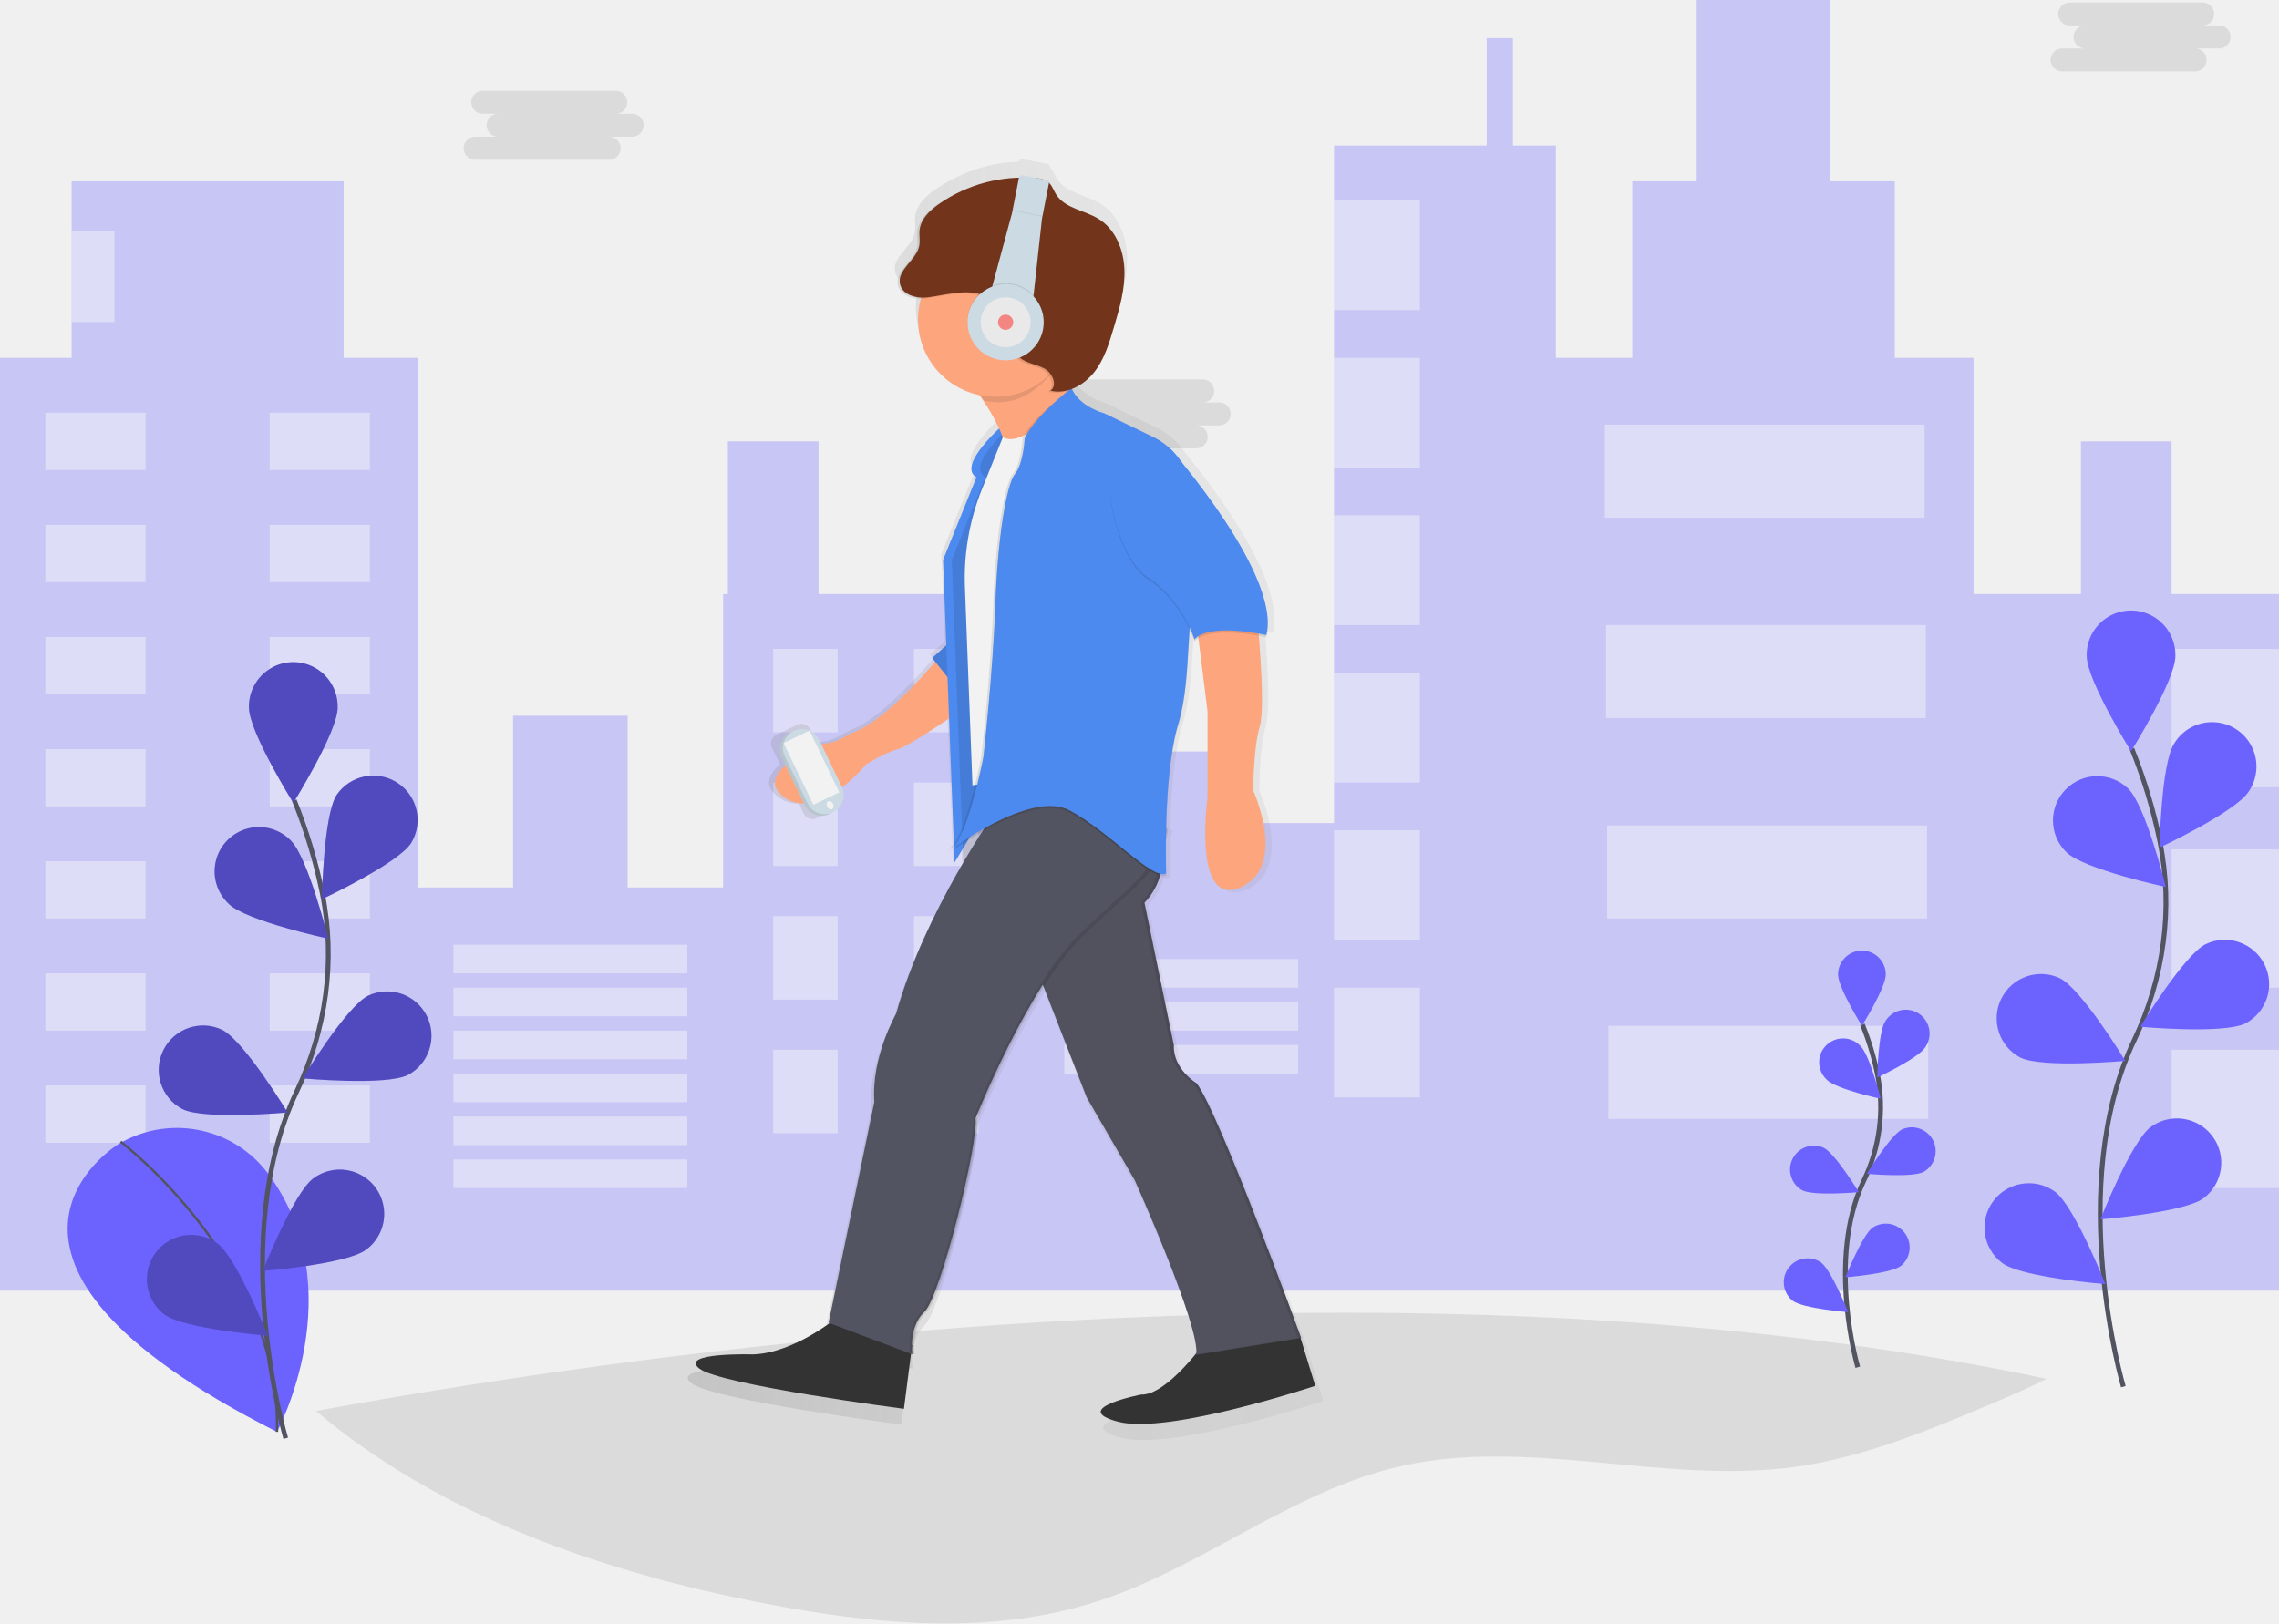
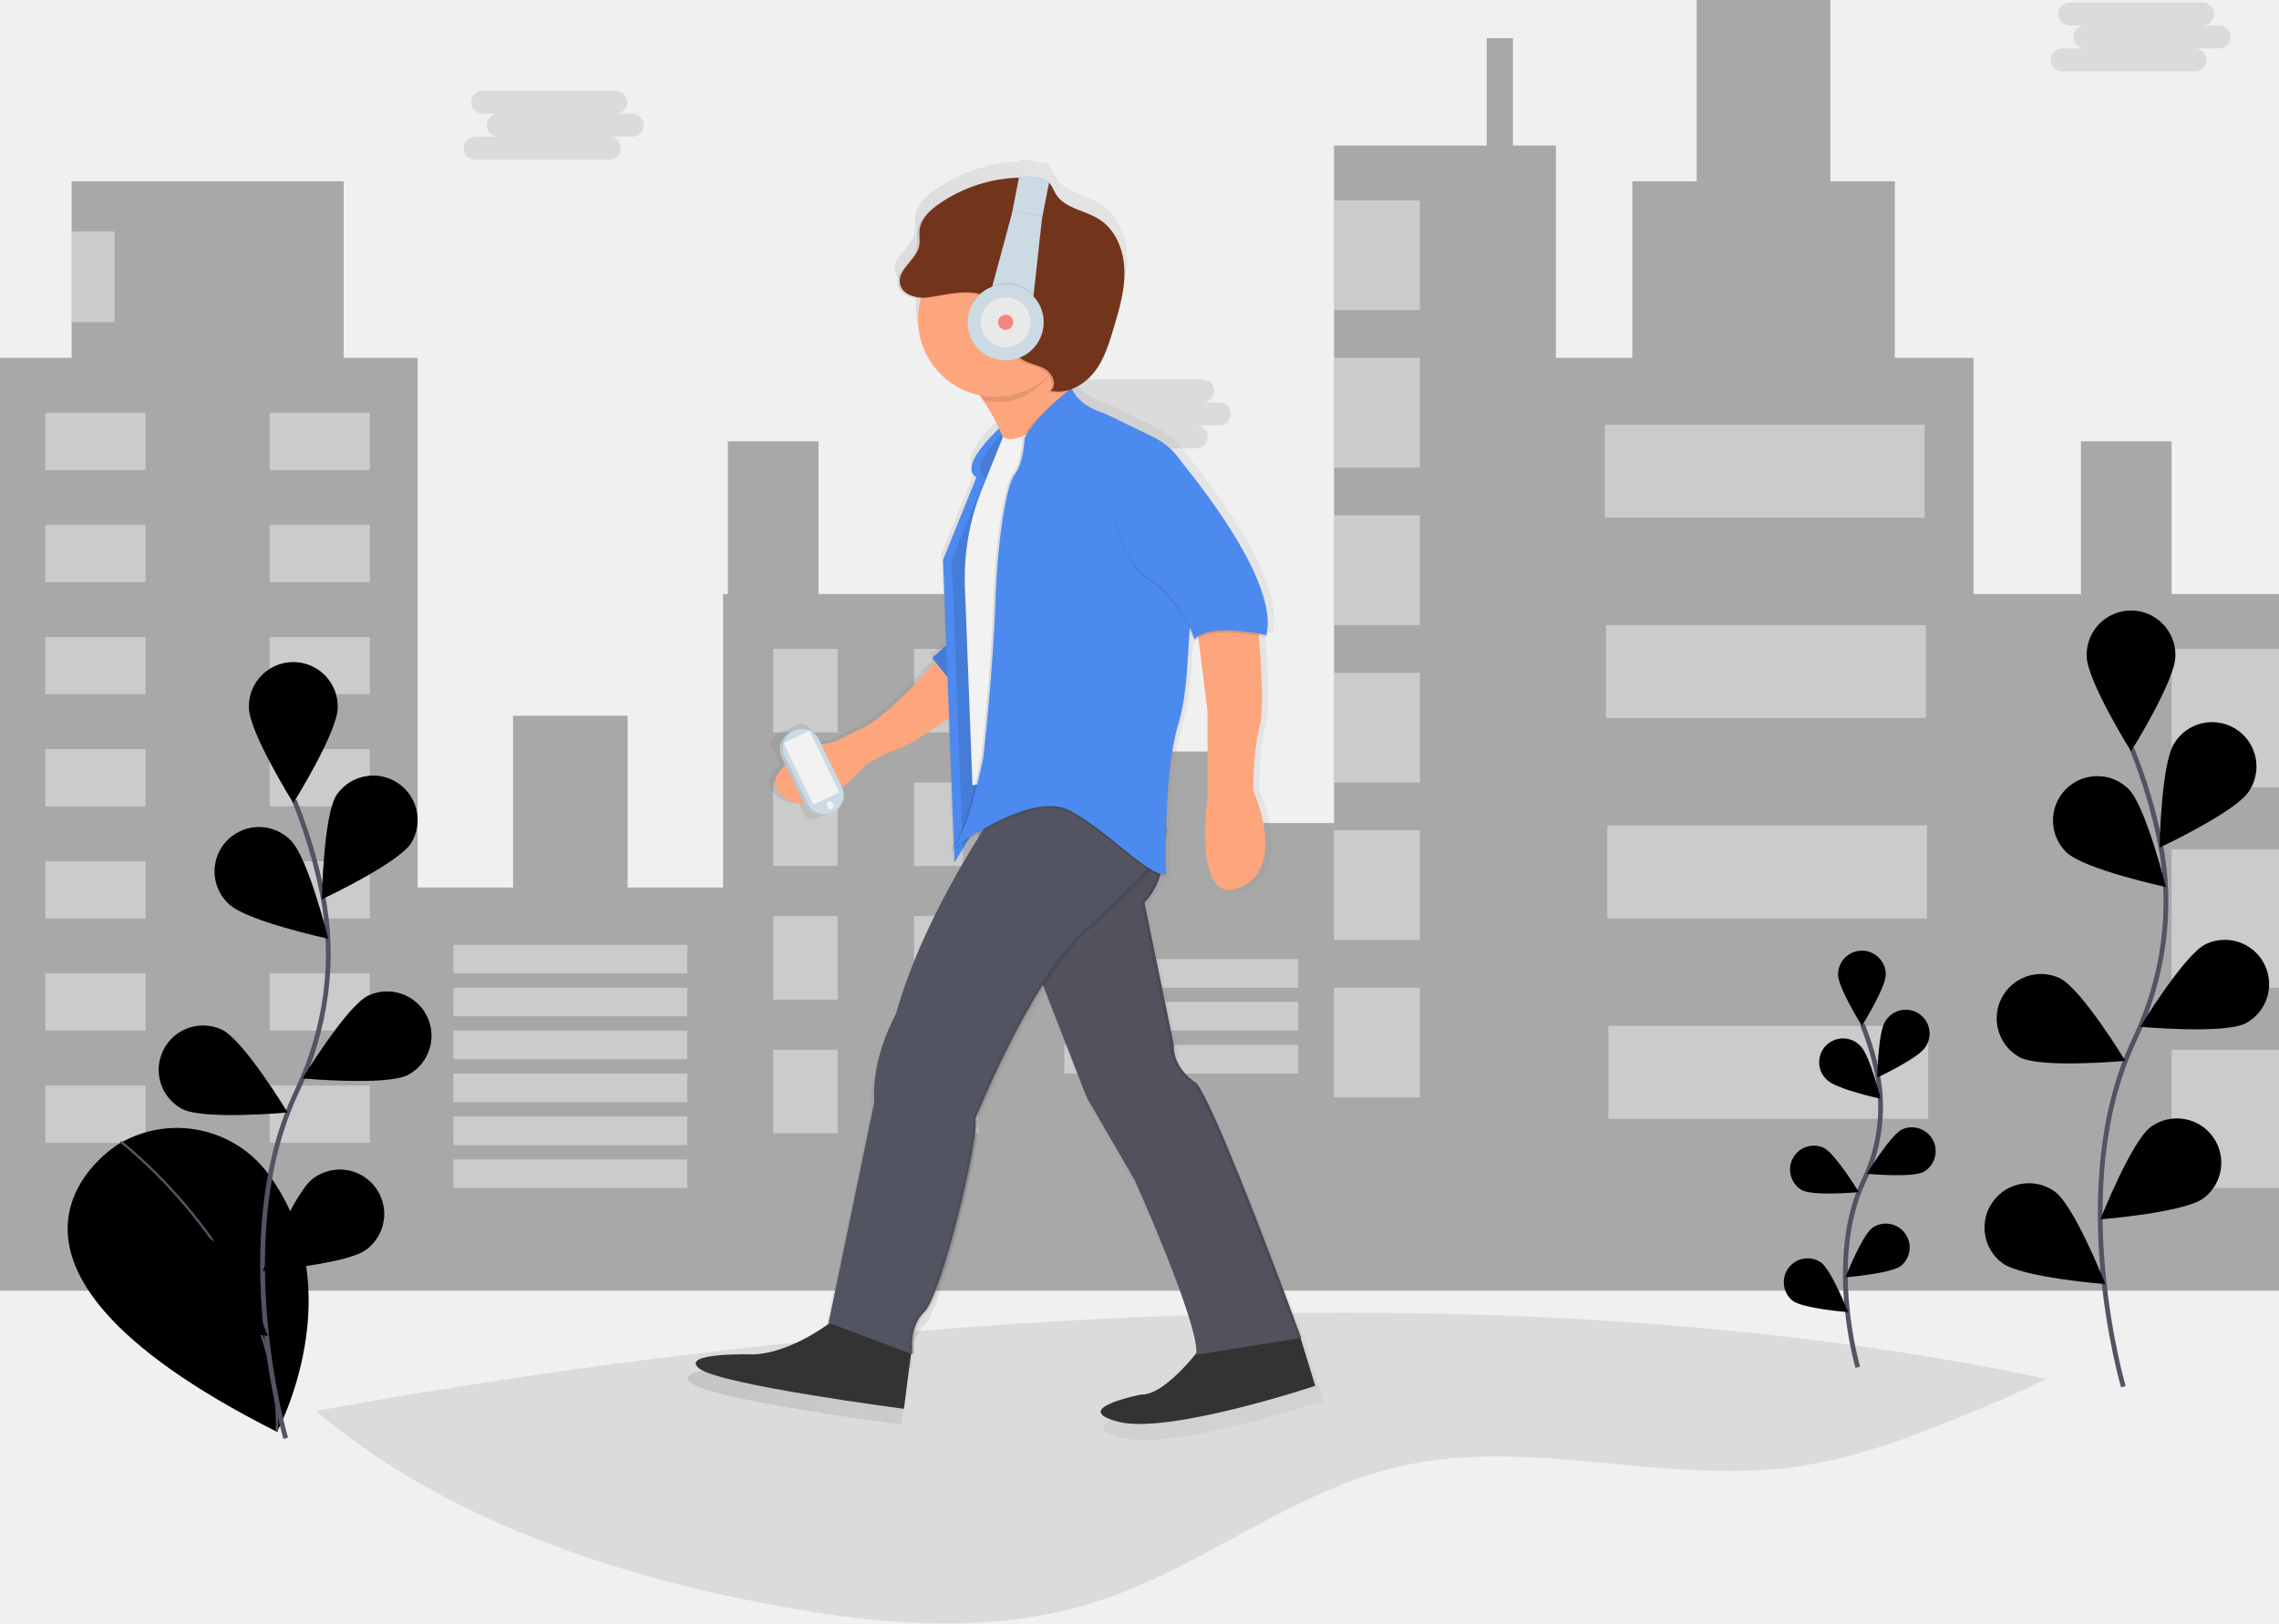
<svg xmlns="http://www.w3.org/2000/svg" xmlns:xlink="http://www.w3.org/1999/xlink" id="a1e1094a-0c8c-49ef-9e46-7b691cb0c375" data-name="Layer 1" width="955" height="680.5" viewBox="0 0 955 680.5">
  <defs>
    <linearGradient id="24f03e8c-5c7e-4fae-8483-b5d808403054" x1="410.65" y1="444.9" x2="677" y2="444.9" gradientUnits="userSpaceOnUse">
      <stop offset="0" stop-color="gray" stop-opacity="0.25" />
      <stop offset="0.54" stop-color="gray" stop-opacity="0.12" />
      <stop offset="1" stop-color="gray" stop-opacity="0.1" />
    </linearGradient>
    <linearGradient id="00c9c3cb-352a-4ad1-9ec3-c89fe8d1d33c" x1="518.88" y1="466.38" x2="520.07" y2="466.38" xlink:href="#24f03e8c-5c7e-4fae-8483-b5d808403054" />
    <linearGradient id="120917fe-dde0-4ef5-b791-4b8cdc7eaea0" x1="519.81" y1="467.31" x2="521.01" y2="467.31" xlink:href="#24f03e8c-5c7e-4fae-8483-b5d808403054" />
    <linearGradient id="d6588c0b-28b1-4044-81f0-862b52dadcf0" x1="519.81" y1="466.38" x2="521.01" y2="466.38" xlink:href="#24f03e8c-5c7e-4fae-8483-b5d808403054" />
  </defs>
  <path d="M-10.73,747.34" transform="translate(-122.5 -109.75)" fill="none" stroke="#535461" stroke-miterlimit="10" stroke-width="2" />
  <path d="M980.07,687.7c-7.12,3.67-14.58,6.84-21.94,10-27.19,11.48-54.79,23.06-84,27C819.27,732,762.66,712,708.76,724.48c-45.15,10.42-82.49,42.35-126.6,56.57-20.51,6.61-41.85,9.2-63.38,9.2H516q-4-.05-7.94-.2c-21.83-.82-43.75-4.05-65.15-8.18-67.57-13-136.34-36.83-188-80.7C405.33,673.69,715.18,631.51,980.07,687.7Z" transform="translate(-122.5 -109.75)" fill="#252223" opacity="0.1" />
-   <polygon points="910 249 910 185 872 185 872 249 827 249 827 150 794 150 794 76 767 76 767 0 711 0 711 76 684 76 684 150 652 150 652 61 634 61 634 16 623 16 623 61 559 61 559 345 510 345 510 315 480 315 480 345 431 345 431 249 343 249 343 185 305 185 305 249 303 249 303 372 263 372 263 300 215 300 215 372 175 372 175 150 144 150 144 76 30 76 30 150 0 150 0 541 175 541 303 541 431 541 559 541 652 541 827 541 955 541 955 249 910 249" fill="#6c63ff" opacity="0.3" />
+   <polygon points="910 249 910 185 872 185 872 249 827 249 827 150 794 150 794 76 767 76 767 0 711 0 711 76 684 76 684 150 652 150 652 61 634 61 634 16 623 16 623 61 559 61 559 345 510 345 510 315 480 315 480 345 431 345 431 249 343 249 343 185 305 185 305 249 303 249 303 372 263 372 263 300 215 300 215 372 175 372 175 150 144 150 144 76 30 76 30 150 0 150 0 541 175 541 303 541 431 541 559 541 652 541 827 541 955 541 955 249 910 249" fill="#000000" opacity="0.3" />
  <rect x="19" y="173" width="42" height="24" fill="#fff" opacity="0.4" />
  <rect x="235.5" y="282.75" width="42" height="24" transform="translate(390.5 479.75) rotate(-180)" fill="#fff" opacity="0.4" />
  <rect x="19" y="220" width="42" height="24" fill="#fff" opacity="0.4" />
  <rect x="235.5" y="329.75" width="42" height="24" transform="translate(390.5 573.75) rotate(-180)" fill="#fff" opacity="0.4" />
  <rect x="19" y="267" width="42" height="24" fill="#fff" opacity="0.4" />
  <rect x="235.5" y="376.75" width="42" height="24" transform="translate(390.5 667.75) rotate(-180)" fill="#fff" opacity="0.4" />
  <rect x="19" y="314" width="42" height="24" fill="#fff" opacity="0.4" />
  <rect x="235.5" y="423.75" width="42" height="24" transform="translate(390.5 761.75) rotate(-180)" fill="#fff" opacity="0.4" />
  <rect x="19" y="361" width="42" height="24" fill="#fff" opacity="0.4" />
  <rect x="235.5" y="470.75" width="42" height="24" transform="translate(390.5 855.75) rotate(-180)" fill="#fff" opacity="0.4" />
  <rect x="19" y="408" width="42" height="24" fill="#fff" opacity="0.4" />
  <rect x="235.5" y="517.75" width="42" height="24" transform="translate(390.5 949.75) rotate(-180)" fill="#fff" opacity="0.4" />
  <rect x="19" y="455" width="42" height="24" fill="#fff" opacity="0.4" />
  <rect x="235.5" y="564.75" width="42" height="24" transform="translate(390.5 1043.75) rotate(-180)" fill="#fff" opacity="0.4" />
  <rect x="190" y="396" width="98" height="12" fill="#fff" opacity="0.4" />
  <rect x="190" y="414" width="98" height="12" fill="#fff" opacity="0.4" />
  <rect x="190" y="432" width="98" height="12" fill="#fff" opacity="0.4" />
  <rect x="446" y="402" width="98" height="12" fill="#fff" opacity="0.4" />
  <rect x="446" y="420" width="98" height="12" fill="#fff" opacity="0.4" />
  <rect x="446" y="438" width="98" height="12" fill="#fff" opacity="0.4" />
  <rect x="190" y="450" width="98" height="12" fill="#fff" opacity="0.4" />
  <rect x="190" y="468" width="98" height="12" fill="#fff" opacity="0.4" />
  <rect x="190" y="486" width="98" height="12" fill="#fff" opacity="0.4" />
  <rect x="324" y="272" width="27" height="35" fill="#fff" opacity="0.4" />
  <rect x="505.5" y="381.75" width="27" height="35" transform="translate(915.5 688.75) rotate(-180)" fill="#fff" opacity="0.4" />
  <rect x="324" y="328" width="27" height="35" fill="#fff" opacity="0.4" />
  <rect x="505.5" y="437.75" width="27" height="35" transform="translate(915.5 800.75) rotate(-180)" fill="#fff" opacity="0.4" />
  <rect x="324" y="384" width="27" height="35" fill="#fff" opacity="0.4" />
  <rect x="505.5" y="493.75" width="27" height="35" transform="translate(915.5 912.75) rotate(-180)" fill="#fff" opacity="0.4" />
  <rect x="324" y="440" width="27" height="35" fill="#fff" opacity="0.4" />
  <rect x="505.5" y="549.75" width="27" height="35" transform="translate(915.5 1024.75) rotate(-180)" fill="#fff" opacity="0.4" />
  <rect x="559" y="84" width="36" height="46" fill="#fff" opacity="0.4" />
  <rect x="559" y="150" width="36" height="46" fill="#fff" opacity="0.4" />
  <rect x="559" y="216" width="36" height="46" fill="#fff" opacity="0.4" />
  <rect x="559" y="282" width="36" height="46" fill="#fff" opacity="0.4" />
  <rect x="559" y="348" width="36" height="46" fill="#fff" opacity="0.4" />
  <rect x="559" y="414" width="36" height="46" fill="#fff" opacity="0.4" />
  <rect x="672.5" y="178" width="134" height="39" fill="#fff" opacity="0.4" />
  <rect x="673" y="262" width="134" height="39" fill="#fff" opacity="0.4" />
  <rect x="673.5" y="346" width="134" height="39" fill="#fff" opacity="0.4" />
  <rect x="674" y="430" width="134" height="39" fill="#fff" opacity="0.4" />
  <rect x="30" y="97" width="18" height="38" fill="#fff" opacity="0.4" />
  <rect x="910" y="272" width="45" height="58" fill="#fff" opacity="0.4" />
  <rect x="910" y="356" width="45" height="58" fill="#fff" opacity="0.4" />
  <rect x="910" y="440" width="45" height="58" fill="#fff" opacity="0.4" />
-   <path d="M172.17,589.3S93.44,636.8,238.57,709.93c0,0,32-59.36-3.38-107.76a47.66,47.66,0,0,0-61.83-13.55Z" transform="translate(-122.5 -109.75)" fill="#6c63ff" />
+   <path d="M172.17,589.3S93.44,636.8,238.57,709.93c0,0,32-59.36-3.38-107.76a47.66,47.66,0,0,0-61.83-13.55Z" transform="translate(-122.5 -109.75)" fill="#000000" />
  <path d="M173.08,588.3s67.37,51.55,65.49,121.63" transform="translate(-122.5 -109.75)" fill="none" stroke="#535461" stroke-miterlimit="10" />
  <path d="M242.23,712.63s-24.67-83.76,4.63-145.41c12.3-25.87,16.38-54.92,10.7-83a222.5,222.5,0,0,0-11.75-39" transform="translate(-122.5 -109.75)" fill="none" stroke="#535461" stroke-miterlimit="10" stroke-width="2" />
-   <path d="M264,406.31c0,10.27-18.59,40-18.59,40s-18.59-29.77-18.59-40a18.59,18.59,0,1,1,37.17,0Z" transform="translate(-122.5 -109.75)" fill="#6c63ff" />
-   <path d="M294.76,463.17c-5.58,8.62-37.36,23.5-37.36,23.5s.58-35.09,6.16-43.71a18.59,18.59,0,0,1,31.2,20.2Z" transform="translate(-122.5 -109.75)" fill="#6c63ff" />
-   <path d="M293.41,560.34c-9.17,4.62-44.11,1.43-44.11,1.43s18.21-30,27.38-34.62a18.59,18.59,0,0,1,16.74,33.19Z" transform="translate(-122.5 -109.75)" fill="#6c63ff" />
-   <path d="M275.84,633.63c-8.25,6.1-43.24,8.86-43.24,8.86s12.88-32.64,21.13-38.75a18.59,18.59,0,1,1,22.11,29.89Z" transform="translate(-122.5 -109.75)" fill="#6c63ff" />
-   <path d="M218.37,488.66c7.36,7.15,41.67,14.56,41.67,14.56s-8.4-34.07-15.76-41.23a18.59,18.59,0,1,0-25.9,26.66Z" transform="translate(-122.5 -109.75)" fill="#6c63ff" />
-   <path d="M198.91,574.63c9.17,4.62,44.11,1.43,44.11,1.43s-18.21-30-27.38-34.62a18.59,18.59,0,0,0-16.74,33.19Z" transform="translate(-122.5 -109.75)" fill="#6c63ff" />
-   <path d="M191.46,660.79c8.25,6.1,43.24,8.86,43.24,8.86S221.82,637,213.56,630.9a18.59,18.59,0,0,0-22.11,29.89Z" transform="translate(-122.5 -109.75)" fill="#6c63ff" />
+   <path d="M264,406.31c0,10.27-18.59,40-18.59,40s-18.59-29.77-18.59-40a18.59,18.59,0,1,1,37.17,0Z" transform="translate(-122.5 -109.75)" fill="#000000" />
+   <path d="M294.76,463.17c-5.58,8.62-37.36,23.5-37.36,23.5s.58-35.09,6.16-43.71a18.59,18.59,0,0,1,31.2,20.2Z" transform="translate(-122.5 -109.75)" fill="#000000" />
+   <path d="M293.41,560.34c-9.17,4.62-44.11,1.43-44.11,1.43s18.21-30,27.38-34.62a18.59,18.59,0,0,1,16.74,33.19Z" transform="translate(-122.5 -109.75)" fill="#000000" />
+   <path d="M275.84,633.63c-8.25,6.1-43.24,8.86-43.24,8.86s12.88-32.64,21.13-38.75a18.59,18.59,0,1,1,22.11,29.89Z" transform="translate(-122.5 -109.75)" fill="#000000" />
+   <path d="M218.37,488.66c7.36,7.15,41.67,14.56,41.67,14.56s-8.4-34.07-15.76-41.23a18.59,18.59,0,1,0-25.9,26.66Z" transform="translate(-122.5 -109.75)" fill="#000000" />
+   <path d="M198.91,574.63c9.17,4.62,44.11,1.43,44.11,1.43s-18.21-30-27.38-34.62a18.59,18.59,0,0,0-16.74,33.19Z" transform="translate(-122.5 -109.75)" fill="#000000" />
+   <path d="M191.46,660.79c8.25,6.1,43.24,8.86,43.24,8.86S221.82,637,213.56,630.9a18.59,18.59,0,0,0-22.11,29.89Z" transform="translate(-122.5 -109.75)" fill="#000000" />
  <path d="M264,406.31c0,10.27-18.59,40-18.59,40s-18.59-29.77-18.59-40a18.59,18.59,0,1,1,37.17,0Z" transform="translate(-122.5 -109.75)" opacity="0.25" />
  <path d="M294.76,463.17c-5.58,8.62-37.36,23.5-37.36,23.5s.58-35.09,6.16-43.71a18.59,18.59,0,0,1,31.2,20.2Z" transform="translate(-122.5 -109.75)" opacity="0.25" />
  <path d="M293.41,560.34c-9.17,4.62-44.11,1.43-44.11,1.43s18.21-30,27.38-34.62a18.59,18.59,0,0,1,16.74,33.19Z" transform="translate(-122.5 -109.75)" opacity="0.25" />
  <path d="M275.84,633.63c-8.25,6.1-43.24,8.86-43.24,8.86s12.88-32.64,21.13-38.75a18.59,18.59,0,1,1,22.11,29.89Z" transform="translate(-122.5 -109.75)" opacity="0.25" />
  <path d="M218.37,488.66c7.36,7.15,41.67,14.56,41.67,14.56s-8.4-34.07-15.76-41.23a18.59,18.59,0,1,0-25.9,26.66Z" transform="translate(-122.5 -109.75)" opacity="0.25" />
  <path d="M198.91,574.63c9.17,4.62,44.11,1.43,44.11,1.43s-18.21-30-27.38-34.62a18.59,18.59,0,0,0-16.74,33.19Z" transform="translate(-122.5 -109.75)" opacity="0.25" />
  <path d="M191.46,660.79c8.25,6.1,43.24,8.86,43.24,8.86S221.82,637,213.56,630.9a18.59,18.59,0,0,0-22.11,29.89Z" transform="translate(-122.5 -109.75)" opacity="0.25" />
  <path d="M1012.28,691s-24.67-83.76,4.63-145.41c12.3-25.87,16.38-54.92,10.7-83a222.5,222.5,0,0,0-11.75-39" transform="translate(-122.5 -109.75)" fill="none" stroke="#535461" stroke-miterlimit="10" stroke-width="2" />
-   <path d="M1034.09,384.68c0,10.27-18.59,40-18.59,40s-18.59-29.77-18.59-40a18.59,18.59,0,1,1,37.17,0Z" transform="translate(-122.5 -109.75)" fill="#6c63ff" />
-   <path d="M1064.81,441.54c-5.58,8.62-37.36,23.5-37.36,23.5s.58-35.09,6.16-43.71a18.59,18.59,0,1,1,31.2,20.2Z" transform="translate(-122.5 -109.75)" fill="#6c63ff" />
-   <path d="M1063.47,538.71c-9.17,4.62-44.11,1.43-44.11,1.43s18.21-30,27.38-34.62a18.59,18.59,0,0,1,16.74,33.19Z" transform="translate(-122.5 -109.75)" fill="#6c63ff" />
-   <path d="M1045.9,612c-8.25,6.1-43.24,8.86-43.24,8.86s12.88-32.64,21.13-38.75A18.59,18.59,0,0,1,1045.9,612Z" transform="translate(-122.5 -109.75)" fill="#6c63ff" />
-   <path d="M988.42,467c7.36,7.15,41.67,14.56,41.67,14.56s-8.4-34.07-15.76-41.23A18.59,18.59,0,0,0,988.42,467Z" transform="translate(-122.5 -109.75)" fill="#6c63ff" />
-   <path d="M969,553c9.17,4.62,44.11,1.43,44.11,1.43s-18.21-30-27.38-34.62A18.59,18.59,0,0,0,969,553Z" transform="translate(-122.5 -109.75)" fill="#6c63ff" />
-   <path d="M961.51,639.16c8.25,6.1,43.24,8.86,43.24,8.86s-12.88-32.64-21.13-38.75a18.59,18.59,0,0,0-22.11,29.89Z" transform="translate(-122.5 -109.75)" fill="#6c63ff" />
+   <path d="M1034.09,384.68c0,10.27-18.59,40-18.59,40s-18.59-29.77-18.59-40a18.59,18.59,0,1,1,37.17,0Z" transform="translate(-122.5 -109.75)" fill="#000000" />
+   <path d="M1064.81,441.54c-5.58,8.62-37.36,23.5-37.36,23.5s.58-35.09,6.16-43.71a18.59,18.59,0,1,1,31.2,20.2Z" transform="translate(-122.5 -109.75)" fill="#000000" />
+   <path d="M1063.47,538.71c-9.17,4.62-44.11,1.43-44.11,1.43s18.21-30,27.38-34.62a18.59,18.59,0,0,1,16.74,33.19Z" transform="translate(-122.5 -109.75)" fill="#000000" />
+   <path d="M1045.9,612c-8.25,6.1-43.24,8.86-43.24,8.86s12.88-32.64,21.13-38.75A18.59,18.59,0,0,1,1045.9,612Z" transform="translate(-122.5 -109.75)" fill="#000000" />
+   <path d="M988.42,467c7.36,7.15,41.67,14.56,41.67,14.56s-8.4-34.07-15.76-41.23A18.59,18.59,0,0,0,988.42,467Z" transform="translate(-122.5 -109.75)" fill="#000000" />
+   <path d="M969,553c9.17,4.62,44.11,1.43,44.11,1.43s-18.21-30-27.38-34.62A18.59,18.59,0,0,0,969,553Z" transform="translate(-122.5 -109.75)" fill="#000000" />
+   <path d="M961.51,639.16c8.25,6.1,43.24,8.86,43.24,8.86s-12.88-32.64-21.13-38.75a18.59,18.59,0,0,0-22.11,29.89Z" transform="translate(-122.5 -109.75)" fill="#000000" />
  <path d="M901,682.85s-13.26-45,2.49-78.14a71.09,71.09,0,0,0,5.75-44.6,119.57,119.57,0,0,0-6.31-20.93" transform="translate(-122.5 -109.75)" fill="none" stroke="#535461" stroke-miterlimit="10" stroke-width="2" />
-   <path d="M912.72,518.23c0,5.52-10,21.51-10,21.51s-10-16-10-21.51a10,10,0,0,1,20,0Z" transform="translate(-122.5 -109.75)" fill="#6c63ff" />
-   <path d="M929.23,548.79c-3,4.63-20.08,12.63-20.08,12.63s.31-18.86,3.31-23.49a10,10,0,1,1,16.77,10.86Z" transform="translate(-122.5 -109.75)" fill="#6c63ff" />
-   <path d="M928.51,601c-4.93,2.48-23.71.77-23.71.77s9.79-16.12,14.71-18.6a10,10,0,0,1,9,17.84Z" transform="translate(-122.5 -109.75)" fill="#6c63ff" />
-   <path d="M919.06,640.39c-4.44,3.28-23.24,4.76-23.24,4.76s6.92-17.54,11.36-20.82a10,10,0,0,1,11.88,16.06Z" transform="translate(-122.5 -109.75)" fill="#6c63ff" />
-   <path d="M888.18,562.49c4,3.84,22.39,7.83,22.39,7.83s-4.51-18.31-8.47-22.15a10,10,0,1,0-13.92,14.33Z" transform="translate(-122.5 -109.75)" fill="#6c63ff" />
-   <path d="M877.72,608.69c4.93,2.48,23.71.77,23.71.77s-9.79-16.12-14.71-18.6a10,10,0,0,0-9,17.84Z" transform="translate(-122.5 -109.75)" fill="#6c63ff" />
-   <path d="M873.72,655c4.44,3.28,23.24,4.76,23.24,4.76S890,642.21,885.6,638.93A10,10,0,0,0,873.72,655Z" transform="translate(-122.5 -109.75)" fill="#6c63ff" />
+   <path d="M912.72,518.23c0,5.52-10,21.51-10,21.51s-10-16-10-21.51a10,10,0,0,1,20,0Z" transform="translate(-122.5 -109.75)" fill="#000000" />
+   <path d="M929.23,548.79c-3,4.63-20.08,12.63-20.08,12.63s.31-18.86,3.31-23.49a10,10,0,1,1,16.77,10.86Z" transform="translate(-122.5 -109.75)" fill="#000000" />
+   <path d="M928.51,601c-4.93,2.48-23.71.77-23.71.77s9.79-16.12,14.71-18.6a10,10,0,0,1,9,17.84Z" transform="translate(-122.5 -109.75)" fill="#000000" />
+   <path d="M919.06,640.39c-4.44,3.28-23.24,4.76-23.24,4.76s6.92-17.54,11.36-20.82a10,10,0,0,1,11.88,16.06Z" transform="translate(-122.5 -109.75)" fill="#000000" />
+   <path d="M888.18,562.49c4,3.84,22.39,7.83,22.39,7.83s-4.51-18.31-8.47-22.15a10,10,0,1,0-13.92,14.33Z" transform="translate(-122.5 -109.75)" fill="#000000" />
+   <path d="M877.72,608.69c4.93,2.48,23.71.77,23.71.77s-9.79-16.12-14.71-18.6a10,10,0,0,0-9,17.84Z" transform="translate(-122.5 -109.75)" fill="#000000" />
+   <path d="M873.72,655c4.44,3.28,23.24,4.76,23.24,4.76S890,642.21,885.6,638.93A10,10,0,0,0,873.72,655Z" transform="translate(-122.5 -109.75)" fill="#000000" />
  <path d="M387.18,157.43H380.3a4.82,4.82,0,1,0,0-9.63H324.57a4.82,4.82,0,0,0,0,9.63h6.88a4.82,4.82,0,1,0,0,9.63h-9.63a4.82,4.82,0,1,0,0,9.63h55.73a4.82,4.82,0,1,0,0-9.63h9.63a4.82,4.82,0,1,0,0-9.63Z" transform="translate(-122.5 -109.75)" fill="#252223" opacity="0.1" />
  <path d="M633.18,278.43H626.3a4.82,4.82,0,1,0,0-9.63H570.57a4.82,4.82,0,0,0,0,9.63h6.88a4.82,4.82,0,1,0,0,9.63h-9.63a4.82,4.82,0,1,0,0,9.63h55.73a4.82,4.82,0,1,0,0-9.63h9.63a4.82,4.82,0,1,0,0-9.63Z" transform="translate(-122.5 -109.75)" fill="#252223" opacity="0.1" />
  <path d="M1052.18,120.43h-6.88a4.82,4.82,0,1,0,0-9.63H989.57a4.82,4.82,0,0,0,0,9.63h6.88a4.82,4.82,0,1,0,0,9.63h-9.63a4.82,4.82,0,1,0,0,9.63h55.73a4.82,4.82,0,0,0,0-9.63h9.63a4.82,4.82,0,1,0,0-9.63Z" transform="translate(-122.5 -109.75)" fill="#252223" opacity="0.1" />
  <path d="M670.7,676.43l.22,0S635.83,580,626,566.93c0,0-10.29-6.08-9.82-16.37l-12.63-61.28s.19-.19.51-.54l.27-.3.31-.36a29.35,29.35,0,0,0,4.19-6.59l.2-.46a25.27,25.27,0,0,0,1.18-3.31,3.49,3.49,0,0,0,2.69-.14s0-.33,0-.92h0s-.12-3.63-.13-9.31c0-1.58,0-3.3,0-5.13.39-1.41.72-2.89,1-4.47l-.51-.24,0-.23-.43-.2c.35-13.45,1.49-30.64,4.78-42.35q.17-.62.36-1.23c3.89-12.79,4-28.4,5-41.6a42.42,42.42,0,0,1,2,5.11,7.81,7.81,0,0,1,1.69-1.43l3.92,31.37v37s-6.55,47.72,14,38.83,5.61-41.64,5.61-41.64,0-18.24,2.81-27.6c1.85-6.16.66-26.08-.38-39,2,.35,3.18.63,3.18.63a21.88,21.88,0,0,0,.61-5.73c.43-21.57-26.17-56.32-37-69.58a31.09,31.09,0,0,0-12.49-11l-20.81-10.08s-9.83-2.4-13.66-10c0-.13-.07-.26-.1-.39q.65-.29,1.28-.63a23.06,23.06,0,0,0,8.14-6.54c4.43-5.63,6.55-12.68,8.57-19.55,2.38-8.08,4.78-16.33,4.46-24.75s-3.86-17.17-11-21.64c-6.1-3.82-14.61-4.54-18.4-10.66-1-1.65-1.64-3.61-3-4.94a1.14,1.14,0,0,0-.92-1.18L551,176.44a1.14,1.14,0,0,0-1.34.9l0,.15a63.38,63.38,0,0,0-26.93,6.84,61.28,61.28,0,0,0-8.52,5c-3.85,2.72-7.64,6.33-8.19,11-.27,2.33.29,4.72-.18,7-1.27,6.11-9.46,10.09-8.26,16.22.81,4.16,5.52,5.95,9.93,6a33.22,33.22,0,0,0,25.25,41.48,95.94,95.94,0,0,1,8.4,14.3c-5.39,5.12-16.68,17-9.76,21L517,341.91l1.4,36.67L512.33,384l1.33,1.66c-6.8,7.92-22.54,25.23-34.05,29.84a35.58,35.58,0,0,0-4.8,2.36,19.37,19.37,0,0,1-6.89,2.7,19,19,0,0,0-3.16.62l-2.75-5.7a4.1,4.1,0,0,0-5.48-1.91l-1.69.81h0l-4,1.93-1.67.81h0l-1.26.61A4.1,4.1,0,0,0,446,423.2l3.33,6.9c-4.73,4.17-7.05,9.15-.6,13.79a14,14,0,0,0,8.55,2.7l2,4.19a4.1,4.1,0,0,0,5.48,1.91l2.93-1.42,5.68-2.74a4.1,4.1,0,0,0,1.91-5.48l-1.66-3.45a67.68,67.68,0,0,0,10.16-9.75s8.54-5.35,13.57-6.55c3.33-.79,15-8.46,22.24-13.32l2.06,54a11.46,11.46,0,0,1-1.58,1.94l1.61-1.14,0,.4a8.91,8.91,0,0,1-.69.74l.7-.5,0,.65a9,9,0,0,1-.73.78l.74-.52L522,472l3.52-5.84.22,5.84.82-1.36c-9.88,16.79-22.75,41.51-29.63,66.38,0,0-10.76,18.71-9.36,37.89l-19.65,95,.38.14c-6.4,4.62-19.89,13.09-33.12,13.43,0,0-31.81-.94-22.92,6.08s87.95,17.31,87.95,17.31l3-23.65.7.26s0-.13,0-.37l1,.37S503,671.72,510,665.17s23.39-73,22-83.27c0,0,12.56-31.39,28.28-56.42L578.76,573l20.58,35.55s27.38,60.88,26.5,74.44c-5.75,7-16,18-23.69,17.71,0,0-31.34,6.08-9.82,11.7S677,697,677,697Zm-137-217.66.19-.11c-1,1.51-2,3.18-3.14,5Z" transform="translate(-122.5 -109.75)" fill="url(#24f03e8c-5c7e-4fae-8483-b5d808403054)" />
  <path d="M520.07,465.94c-.77.56-1.19.87-1.19.87A5.07,5.07,0,0,0,520.07,465.94Z" transform="translate(-122.5 -109.75)" fill="url(#00c9c3cb-352a-4ad1-9ec3-c89fe8d1d33c)" />
  <path d="M521,466.88c-.77.56-1.19.87-1.19.87A5.07,5.07,0,0,0,521,466.88Z" transform="translate(-122.5 -109.75)" fill="url(#120917fe-dde0-4ef5-b791-4b8cdc7eaea0)" />
  <path d="M521,465.94c-.77.56-1.19.87-1.19.87A5.07,5.07,0,0,0,521,465.94Z" transform="translate(-122.5 -109.75)" fill="url(#d6588c0b-28b1-4044-81f0-862b52dadcf0)" />
  <path d="M628.05,671.5s-16.42,23.26-27.37,22.8c0,0-30.56,5.93-9.58,11.4s82.55-15.05,82.55-15.05l-7.32-23.85Z" transform="translate(-122.5 -109.75)" fill="#333" />
  <path d="M554.62,510l23.26,59.75L598,604.46s27.59,61.34,25.77,73.2l44-7.07s-34.21-94-43.78-106.72c0,0-10-5.93-9.58-16l-12.31-59.75s12-11.56,5.28-26q-.51-1.11-1.18-2.24C597,444.37,562.38,453,562.38,453Z" transform="translate(-122.5 -109.75)" fill="#535461" />
  <path d="M554.62,510l23.26,59.75L598,604.46s27.59,61.34,25.77,73.2l44-7.07s-34.21-94-43.78-106.72c0,0-10-5.93-9.58-16l-12.31-59.75s12-11.56,5.28-26q-.51-1.11-1.18-2.24C597,444.37,562.38,453,562.38,453Z" transform="translate(-122.5 -109.75)" opacity="0.03" />
  <g opacity="0.1">
    <path d="M623.95,563.87s-10-5.93-9.58-16l-12.31-59.75s12-11.56,5.28-26q-.51-1.11-1.18-2.24c-4.42-7.52-14.86-9.36-24.43-9.25,9.18.08,18.84,2.09,23.06,9.25q.67,1.13,1.18,2.24c6.69,14.48-5.28,26-5.28,26L613,547.9c-.46,10,9.58,16,9.58,16,9.58,12.77,43.78,106.72,43.78,106.72l-42.62,6.85c0,.07,0,.15,0,.22l44-7.07S633.53,576.64,623.95,563.87Z" transform="translate(-122.5 -109.75)" />
  </g>
  <path d="M473.9,661.47s-18.24,15.51-36,16c0,0-31-.91-22.35,5.93s85.74,16.88,85.74,16.88l3.43-26.69Z" transform="translate(-122.5 -109.75)" fill="#333" />
  <g opacity="0.1">
    <path d="M540.94,449.39s-30.1,42.42-42,85.29c0,0-10.49,18.24-9.12,36.94L470.7,664.21l35.12,13.23s-1.82-11.4,5-17.79,22.8-71.15,21.44-81.18c0,0,21.89-54.73,43.78-76.17s32.79-26.38,36-44.89C612.06,457.41,560.55,432.51,540.94,449.39Z" transform="translate(-122.5 -109.75)" />
  </g>
  <path d="M540,449.39s-30.1,42.42-42,85.29c0,0-10.49,18.24-9.12,36.94l-19.16,92.59,35.12,13.23s-1.82-11.4,5-17.79,22.8-71.15,21.44-81.18c0,0,21.89-54.73,43.78-76.17s32.79-26.38,36-44.89C611.15,457.41,559.64,432.51,540,449.39Z" transform="translate(-122.5 -109.75)" fill="#535461" />
  <g opacity="0.1">
    <path d="M559.47,443.07c22.61.27,50.77,13.88,50.77,13.88-3.22,18.51-14.11,23.45-36,44.89S530.45,578,530.45,578c1.37,10-14.59,74.8-21.44,81.18-6,5.56-5.34,14.91-5.09,17.25l1.44.54s-1.82-11.4,5-17.79S533.19,588,531.82,578c0,0,21.89-54.73,43.78-76.17s32.79-26.38,36-44.89C611.61,457,582.29,442.79,559.47,443.07Z" transform="translate(-122.5 -109.75)" />
  </g>
  <path d="M517.68,383.26s-21.77,27.11-36.46,33a34.69,34.69,0,0,0-4.68,2.3,18.89,18.89,0,0,1-6.72,2.63,16.47,16.47,0,0,0-5.09,1.34c-7.64,3.52-25.26,13-13.63,21.4,14.59,10.49,34.21-13.68,34.21-13.68s8.33-5.22,13.23-6.39S525.89,407,525.89,407Z" transform="translate(-122.5 -109.75)" fill="#fda57d" />
  <polygon points="399.28 268.03 390.62 275.79 403.39 291.75 399.28 268.03" fill="#4d8af0" />
  <g opacity="0.1">
    <polygon points="399.28 268.03 390.62 275.79 403.39 291.75 399.28 268.03" />
  </g>
  <path d="M543.74,287s-20.76,17.79-12.07,22.8l-14,34.66,4.83,126.79,19.79-32.84-13.52-71.15s-3.86-42.42,7.24-52.45l10.62-21Z" transform="translate(-122.5 -109.75)" fill="#4d8af0" />
  <g opacity="0.1">
    <path d="M547.39,287s-20.76,17.79-12.07,22.8l-14,34.66,4.83,126.79,19.79-32.84-13.52-71.15s-3.86-42.42,7.24-52.45l10.62-21Z" transform="translate(-122.5 -109.75)" />
  </g>
  <path d="M527.71,268.32s16.88,20.52,16.42,32.38,31.93-20.52,31.93-20.52-12.31-15.05-9.12-31S527.71,268.32,527.71,268.32Z" transform="translate(-122.5 -109.75)" fill="#fda57d" />
  <path d="M623.95,371.4l4.56,36.49v36s-6.39,46.52,13.68,37.86,5.47-40.59,5.47-40.59,0-17.79,2.74-26.91S649,365,649,365Z" transform="translate(-122.5 -109.75)" fill="#fda57d" />
  <path d="M561.46,285.2s-12.31,11.86-18.7,7.75L534,314.72a100,100,0,0,0-7.12,41.94L530,438.9l13.68-1.82,4.56-78,6.84-47.43Z" transform="translate(-122.5 -109.75)" fill="#f2f2f2" />
  <g opacity="0.1">
    <path d="M571.73,272.66S555.53,283.83,551,293.41c0,0-.46,10.49-4.1,15.05s-7.3,27.37-8.21,54.73-5,63.85-5,63.85-6.84,35.57-14.14,39.22c0,0,33.75-25.54,50.17-16.88s35.12,29.65,40.59,26.45c0,0-1.32-40,4.67-61.29q.17-.61.35-1.19c6.39-21,2.28-49.71,9.58-62,0,0,0-22.29-4.21-38.94a30.09,30.09,0,0,0-16.1-19.65l-20.28-9.82S573.55,281.32,571.73,272.66Z" transform="translate(-122.5 -109.75)" />
  </g>
  <g opacity="0.1">
    <path d="M571.73,272.66s-15.28,12.09-19.84,21.66c0,0-.46,10.49-4.1,15.05s-7.3,27.37-8.21,54.73-5,63.85-5,63.85-6.84,35.57-14.14,39.22c0,0,33.75-25.54,50.17-16.88s35.12,29.65,40.59,26.45c0,0-1.32-40,4.67-61.29q.17-.61.35-1.19c6.39-21,2.28-49.71,9.58-62,0,0,0-22.29-4.21-38.94a30.09,30.09,0,0,0-16.1-19.65l-20.28-9.82S573.55,281.32,571.73,272.66Z" transform="translate(-122.5 -109.75)" />
  </g>
  <path d="M571.5,272.43s-15.05,11.4-19.61,21c0,0-.46,10.49-4.1,15.05s-7.3,27.37-8.21,54.73-5,63.85-5,63.85-6.84,35.57-14.14,39.22c0,0,33.75-25.54,50.17-16.88S605.7,479,611.18,475.84c0,0-1.32-40,4.67-61.29q.17-.61.35-1.19c6.39-21,2.28-49.71,9.58-62,0,0,0-22.29-4.21-38.94a30.09,30.09,0,0,0-16.1-19.65l-20.28-9.82S574.92,280.41,571.5,272.43Z" transform="translate(-122.5 -109.75)" fill="#4d8af0" />
  <g opacity="0.1">
    <path d="M613.23,299.11s46.29,52.68,39.91,77.76c0,0-23.72-5.47-30.1,1.82,0,0-5-16.88-20.07-26.45S574,281.32,613.23,299.11Z" transform="translate(-122.5 -109.75)" />
  </g>
  <path d="M613.23,298.2s46.29,52.68,39.91,77.76c0,0-23.72-5.47-30.1,1.82,0,0-5-16.88-20.07-26.45S574,280.41,613.23,298.2Z" transform="translate(-122.5 -109.75)" fill="#4d8af0" />
  <g opacity="0.1">
    <path d="M568.08,259.43c-.72-3.68-.12-4,.68-8,3.19-16-39.22,19.16-39.22,19.16s2.36,2.87,5.29,7.09a32.52,32.52,0,0,0,6.57.67C553,278.36,562.35,268.57,568.08,259.43Z" transform="translate(-122.5 -109.75)" />
  </g>
  <circle cx="417.07" cy="133.94" r="32.38" fill="#fda57d" />
  <g opacity="0.1">
    <path d="M510.48,234.83c-4.77.64-10.85-1-11.77-5.67-1.16-6,6.82-9.85,8.06-15.81.46-2.24-.09-4.57.18-6.83.54-4.57,4.23-8.08,8-10.74a61.41,61.41,0,0,1,40.84-10.88,9.17,9.17,0,0,1,5.06,1.6c1.57,1.29,2.18,3.39,3.25,5.12,3.7,6,12,6.67,17.94,10.39,7,4.35,10.41,12.89,10.72,21.09s-2,16.25-4.35,24.13c-2,6.7-4,13.58-8.36,19.06s-11.49,9.32-18.28,7.67c3.11-2.24.85-7.44-2.52-9.27s-7.55-2.14-10.43-4.66-3.74-6.64-4.68-10.39c-1.18-4.73-2.9-9.53-6.35-13C531,229.89,518.79,233.71,510.48,234.83Z" transform="translate(-122.5 -109.75)" />
  </g>
  <path d="M511.39,234.38c-4.77.64-10.85-1-11.77-5.67-1.16-6,6.82-9.85,8.06-15.81.46-2.24-.09-4.57.18-6.83.54-4.57,4.23-8.08,8-10.74a61.41,61.41,0,0,1,40.84-10.88,9.17,9.17,0,0,1,5.06,1.6c1.57,1.29,2.18,3.39,3.25,5.12,3.7,6,12,6.67,17.94,10.39,7,4.35,10.41,12.89,10.72,21.09s-2,16.25-4.35,24.13c-2,6.7-4,13.58-8.36,19.06s-11.49,9.32-18.28,7.67c3.11-2.24.85-7.44-2.52-9.27s-7.55-2.14-10.43-4.66S546,252.94,545,249.19c-1.18-4.73-2.9-9.53-6.35-13C531.92,229.43,519.7,233.26,511.39,234.38Z" transform="translate(-122.5 -109.75)" fill="#72351c" />
  <path d="M559.12,201.52l2.93-15a1.11,1.11,0,0,0-.88-1.31l-10.35-2a1.11,1.11,0,0,0-1.31.88l-2.93,15-10,37.08,18.35,3.58Z" transform="translate(-122.5 -109.75)" fill="#cbdae3" />
  <g opacity="0.1">
    <circle cx="421.4" cy="134.63" r="15.96" />
  </g>
  <circle cx="421.4" cy="135.08" r="15.96" fill="#cbdae3" />
  <circle cx="421.4" cy="135.08" r="10.46" fill="#e9e9e9" />
  <circle cx="421.4" cy="135.08" r="3.19" fill="#f48681" />
  <rect x="546.68" y="198.95" width="12.77" height="0.46" transform="translate(-74.06 -212.08) rotate(11.05)" opacity="0.05" />
  <rect x="454.15" y="414.9" width="15.51" height="37.86" rx="7.75" ry="7.75" transform="translate(-265.09 133.94) rotate(-25.74)" fill="#cbdae3" />
  <g opacity="0.1">
    <rect x="454.15" y="414.9" width="15.51" height="37.86" rx="7.75" ry="7.75" transform="translate(-265.09 133.94) rotate(-25.74)" />
  </g>
  <rect x="455.36" y="414.2" width="15.96" height="37.86" rx="7.98" ry="7.98" transform="translate(-264.64 134.5) rotate(-25.74)" fill="#cbdae3" />
  <rect x="456.51" y="417.12" width="12.06" height="28.73" transform="translate(-264.01 133.99) rotate(-25.74)" fill="#f2f2f2" />
  <ellipse cx="470.38" cy="447.2" rx="1.37" ry="1.82" transform="translate(-270.06 138.96) rotate(-25.74)" fill="#f2f2f2" />
</svg>
